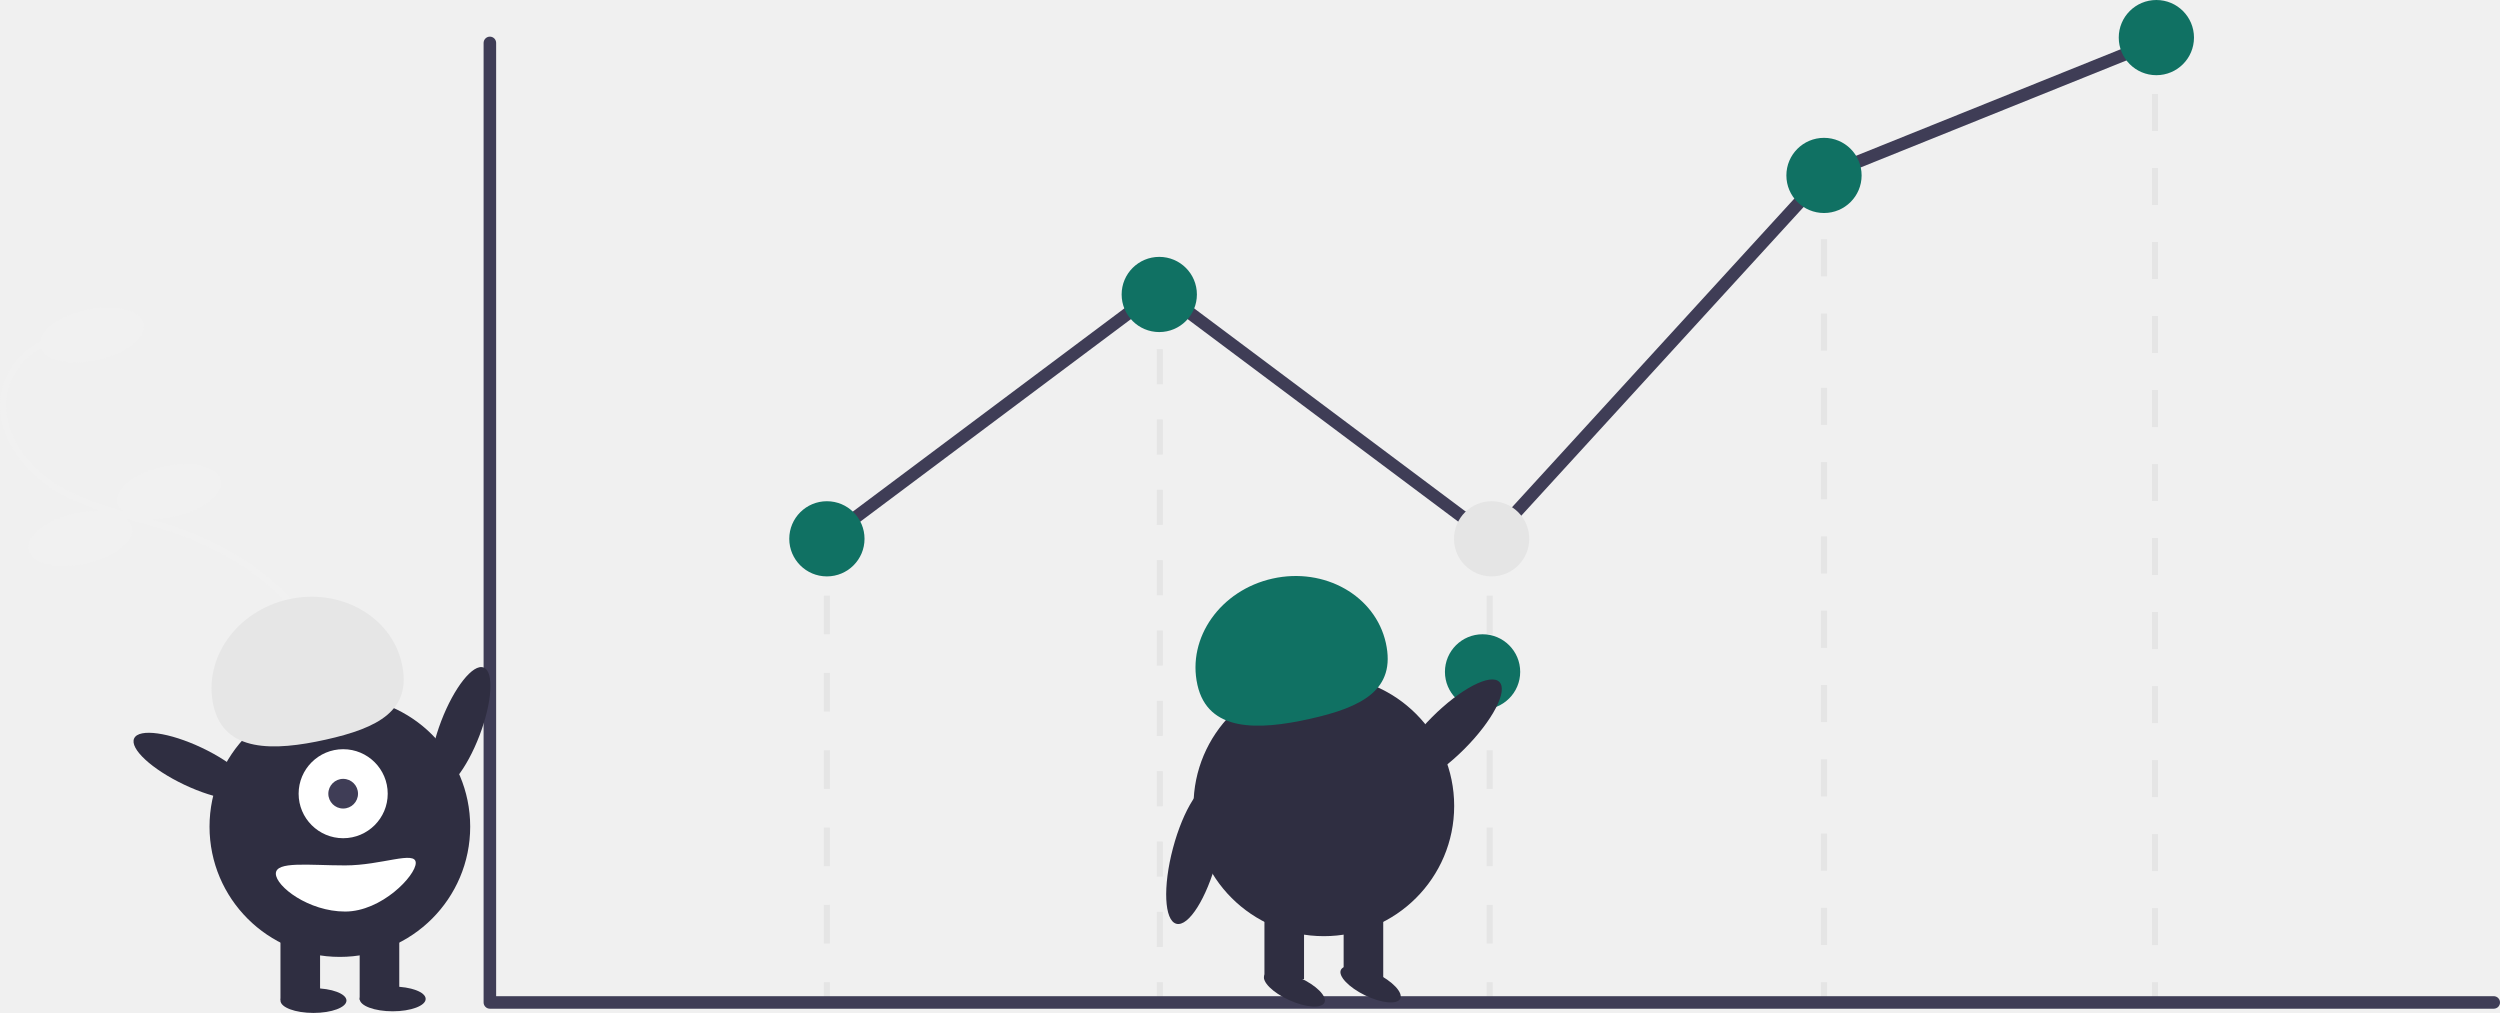
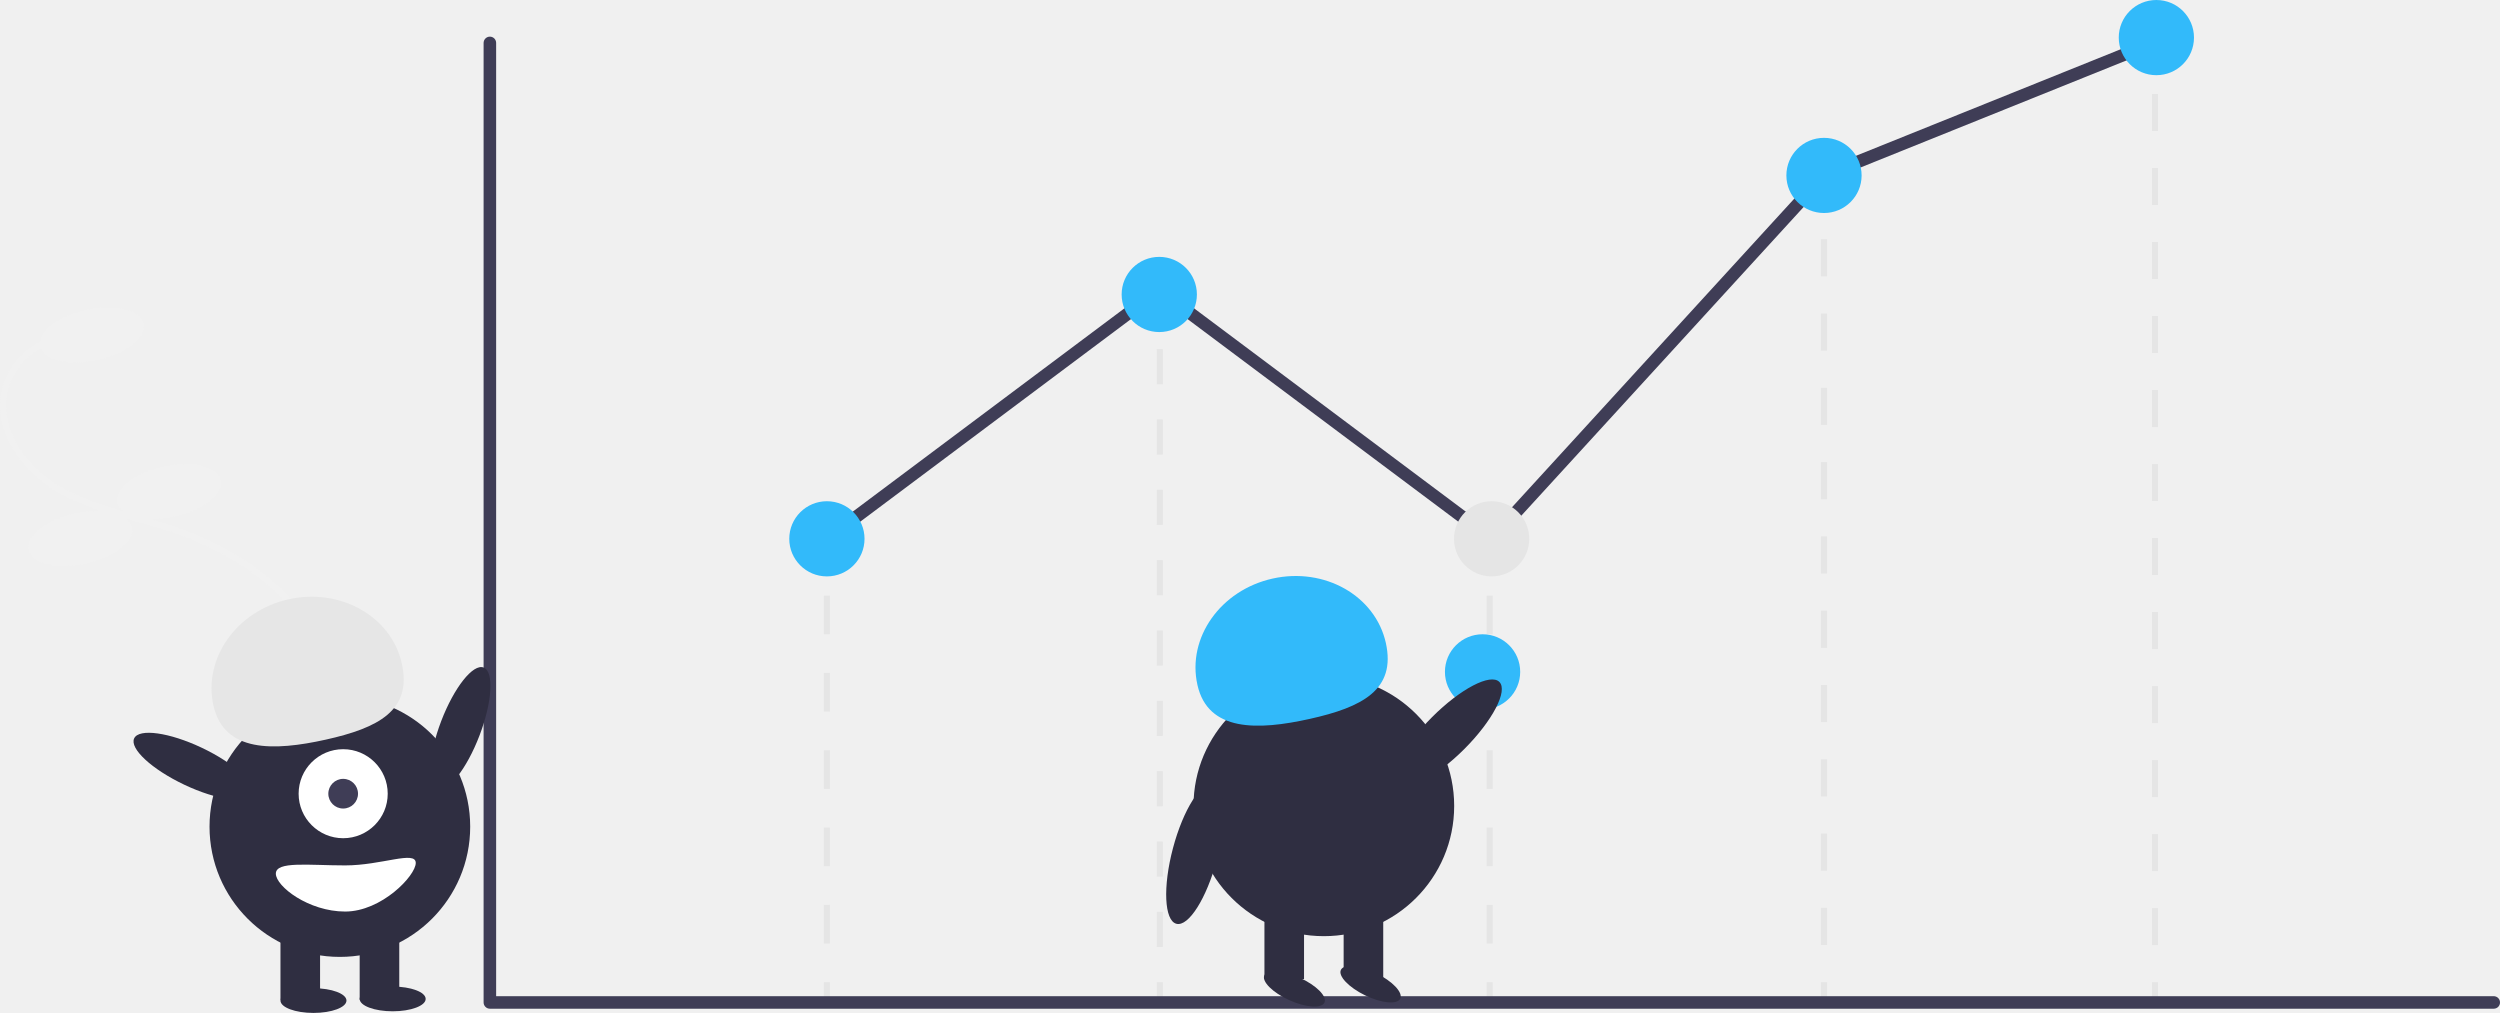
<svg xmlns="http://www.w3.org/2000/svg" width="116" height="47" viewBox="0 0 116 47" fill="none">
  <g clip-path="url(#clip0_402_537)">
    <path d="M11.177 40.688L10.995 40.475C12.541 39.151 14.465 37.504 15.185 35.327C15.895 33.18 15.361 30.589 13.791 28.564C12.455 26.841 10.393 25.484 7.826 24.64C7.32 24.473 6.795 24.325 6.286 24.182C5.058 23.836 3.787 23.479 2.662 22.825C1.112 21.925 -0.295 20.157 0.054 18.237C0.172 17.622 0.461 17.053 0.886 16.594C1.312 16.135 1.858 15.805 2.463 15.64L2.537 15.911C1.984 16.061 1.483 16.364 1.093 16.785C0.703 17.205 0.438 17.726 0.33 18.289C0.006 20.074 1.338 21.732 2.803 22.583C3.898 23.218 5.151 23.571 6.362 23.912C6.874 24.056 7.402 24.205 7.914 24.373C10.534 25.235 12.643 26.625 14.013 28.392C15.639 30.49 16.19 33.181 15.451 35.415C14.707 37.666 12.75 39.342 11.177 40.688Z" fill="#F1F1F1" />
    <path d="M4.516 16.71C5.842 16.424 6.805 15.67 6.665 15.026C6.526 14.382 5.338 14.093 4.011 14.379C2.685 14.665 1.722 15.419 1.861 16.063C2.001 16.707 3.189 16.997 4.516 16.71Z" fill="#F1F1F1" />
    <path d="M8.098 23.975C9.424 23.689 10.387 22.934 10.248 22.291C10.108 21.647 8.92 21.357 7.593 21.644C6.267 21.93 5.304 22.684 5.443 23.328C5.583 23.971 6.771 24.261 8.098 23.975Z" fill="#F1F1F1" />
    <path d="M3.973 26.157C5.299 25.871 6.262 25.117 6.123 24.473C5.983 23.829 4.795 23.539 3.468 23.826C2.142 24.112 1.179 24.866 1.318 25.51C1.458 26.154 2.646 26.443 3.973 26.157Z" fill="#F1F1F1" />
    <path d="M38.508 25.001H38.227V25.843H38.508V25.001Z" fill="#E5E5E5" />
    <path d="M38.508 43.778H38.227V41.984H38.508V43.778ZM38.508 40.191H38.227V38.397H38.508V40.191ZM38.508 36.604H38.227V34.81H38.508V36.604ZM38.508 33.017H38.227V31.223H38.508V33.017ZM38.508 29.43H38.227V27.636H38.508V29.43Z" fill="#E5E5E5" />
    <path d="M38.508 45.572H38.227V46.413H38.508V45.572Z" fill="#E5E5E5" />
    <path d="M69.261 25.001H68.981V25.843H69.261V25.001Z" fill="#E5E5E5" />
    <path d="M69.261 43.778H68.981V41.984H69.261V43.778ZM69.261 40.191H68.981V38.397H69.261V40.191ZM69.261 36.604H68.981V34.81H69.261V36.604ZM69.261 33.017H68.981V31.223H69.261V33.017ZM69.261 29.43H68.981V27.636H69.261V29.43Z" fill="#E5E5E5" />
    <path d="M69.261 45.572H68.981V46.413H69.261V45.572Z" fill="#E5E5E5" />
    <path d="M84.774 8.534H84.493V9.376H84.774V8.534Z" fill="#E5E5E5" />
    <path d="M84.774 43.848H84.493V42.124H84.774V43.848ZM84.774 40.401H84.493V38.677H84.774V40.401ZM84.774 36.953H84.493V35.23H84.774V36.953ZM84.774 33.506H84.493V31.782H84.774V33.506ZM84.774 30.059H84.493V28.335H84.774V30.059ZM84.774 26.612H84.493V24.888H84.774V26.612ZM84.774 23.164H84.493V21.441H84.774V23.164ZM84.774 19.717H84.493V17.994H84.774V19.717ZM84.774 16.27H84.493V14.546H84.774V16.27ZM84.774 12.823H84.493V11.099H84.774V12.823Z" fill="#E5E5E5" />
    <path d="M84.774 45.572H84.493V46.413H84.774V45.572Z" fill="#E5E5E5" />
    <path d="M100.132 1.8H99.852V2.642H100.132V1.8Z" fill="#E5E5E5" />
    <path d="M100.132 43.854H99.852V42.137H100.132V43.854ZM100.132 40.42H99.852V38.703H100.132V40.42ZM100.132 36.986H99.852V35.268H100.132V36.986ZM100.132 33.551H99.852V31.834H100.132V33.551ZM100.132 30.117H99.852V28.399H100.132V30.117ZM100.132 26.682H99.852V24.965H100.132V26.682ZM100.132 23.248H99.852V21.531H100.132V23.248ZM100.132 19.814H99.852V18.096H100.132V19.814ZM100.132 16.379H99.852V14.662H100.132V16.379ZM100.132 12.945H99.852V11.227H100.132V12.945ZM100.132 9.51H99.852V7.793H100.132V9.51ZM100.132 6.076H99.852V4.359H100.132V6.076Z" fill="#E5E5E5" />
    <path d="M100.132 45.572H99.852V46.413H100.132V45.572Z" fill="#E5E5E5" />
    <path d="M53.955 13.725H53.674V14.566H53.955V13.725Z" fill="#E5E5E5" />
    <path d="M53.955 43.94H53.674V42.308H53.955V43.94ZM53.955 40.676H53.674V39.044H53.955V40.676ZM53.955 37.412H53.674V35.78H53.955V37.412ZM53.955 34.148H53.674V32.517H53.955V34.148ZM53.955 30.885H53.674V29.253H53.955V30.885ZM53.955 27.621H53.674V25.989H53.955V27.621ZM53.955 24.357H53.674V22.726H53.955V24.357ZM53.955 21.094H53.674V19.462H53.955V21.094ZM53.955 17.83H53.674V16.198H53.955V17.83Z" fill="#E5E5E5" />
    <path d="M53.955 45.572H53.674V46.413H53.955V45.572Z" fill="#E5E5E5" />
    <path d="M115.709 46.804H22.73C22.653 46.804 22.579 46.774 22.525 46.719C22.47 46.665 22.439 46.591 22.439 46.514V1.991C22.44 1.914 22.47 1.84 22.525 1.785C22.579 1.731 22.653 1.7 22.73 1.7C22.808 1.7 22.881 1.731 22.936 1.785C22.991 1.84 23.021 1.914 23.021 1.991V46.223H115.709C115.747 46.223 115.785 46.23 115.82 46.245C115.856 46.259 115.888 46.281 115.915 46.308C115.942 46.335 115.964 46.367 115.978 46.402C115.993 46.438 116 46.475 116 46.514C116 46.552 115.993 46.59 115.978 46.625C115.964 46.66 115.942 46.692 115.915 46.719C115.888 46.746 115.856 46.768 115.82 46.782C115.785 46.797 115.747 46.804 115.709 46.804Z" fill="#3F3D56" />
    <path d="M69.249 25.392L53.79 13.824L38.542 25.233L38.193 24.768L53.79 13.097L69.175 24.61L84.464 7.895L84.525 7.87L99.947 1.662L100.164 2.202L84.804 8.385L69.249 25.392Z" fill="#3F3D56" />
-     <path d="M38.368 26.745C39.332 26.745 40.114 25.964 40.114 25.001C40.114 24.038 39.332 23.257 38.368 23.257C37.404 23.257 36.622 24.038 36.622 25.001C36.622 25.964 37.404 26.745 38.368 26.745Z" fill="#107163" />
-     <path d="M53.79 15.408C54.754 15.408 55.536 14.627 55.536 13.663C55.536 12.7 54.754 11.919 53.79 11.919C52.826 11.919 52.044 12.7 52.044 13.663C52.044 14.627 52.826 15.408 53.79 15.408Z" fill="#107163" />
+     <path d="M38.368 26.745C39.332 26.745 40.114 25.964 40.114 25.001C40.114 24.038 39.332 23.257 38.368 23.257C37.404 23.257 36.622 24.038 36.622 25.001C36.622 25.964 37.404 26.745 38.368 26.745Z" fill="#32BAFA" />
+     <path d="M53.79 15.408C54.754 15.408 55.536 14.627 55.536 13.663C55.536 12.7 54.754 11.919 53.79 11.919C52.826 11.919 52.044 12.7 52.044 13.663C52.044 14.627 52.826 15.408 53.79 15.408Z" fill="#32BAFA" />
    <path d="M69.212 26.745C70.176 26.745 70.958 25.964 70.958 25.001C70.958 24.038 70.176 23.257 69.212 23.257C68.248 23.257 67.466 24.038 67.466 25.001C67.466 25.964 68.248 26.745 69.212 26.745Z" fill="#E5E5E5" />
-     <path d="M68.791 32.918C69.755 32.918 70.537 32.137 70.537 31.174C70.537 30.211 69.755 29.43 68.791 29.43C67.827 29.43 67.045 30.211 67.045 31.174C67.045 32.137 67.827 32.918 68.791 32.918Z" fill="#107163" />
-     <path d="M84.634 9.884C85.598 9.884 86.379 9.103 86.379 8.14C86.379 7.176 85.598 6.396 84.634 6.396C83.669 6.396 82.888 7.176 82.888 8.14C82.888 9.103 83.669 9.884 84.634 9.884Z" fill="#107163" />
-     <path d="M100.055 3.489C101.02 3.489 101.801 2.708 101.801 1.744C101.801 0.781 101.02 0 100.055 0C99.091 0 98.31 0.781 98.31 1.744C98.31 2.708 99.091 3.489 100.055 3.489Z" fill="#107163" />
+     <path d="M68.791 32.918C69.755 32.918 70.537 32.137 70.537 31.174C70.537 30.211 69.755 29.43 68.791 29.43C67.827 29.43 67.045 30.211 67.045 31.174C67.045 32.137 67.827 32.918 68.791 32.918Z" fill="#32BAFA" />
+     <path d="M84.634 9.884C85.598 9.884 86.379 9.103 86.379 8.14C86.379 7.176 85.598 6.396 84.634 6.396C83.669 6.396 82.888 7.176 82.888 8.14C82.888 9.103 83.669 9.884 84.634 9.884Z" fill="#32BAFA" />
+     <path d="M100.055 3.489C101.02 3.489 101.801 2.708 101.801 1.744C101.801 0.781 101.02 0 100.055 0C99.091 0 98.31 0.781 98.31 1.744C98.31 2.708 99.091 3.489 100.055 3.489Z" fill="#32BAFA" />
    <path d="M22.247 34.133C22.843 32.575 22.929 31.16 22.439 30.973C21.95 30.786 21.069 31.898 20.473 33.456C19.877 35.015 19.791 36.43 20.28 36.617C20.77 36.804 21.65 35.692 22.247 34.133Z" fill="#2F2E41" />
    <path d="M15.769 44.4C19.11 44.4 21.817 41.694 21.817 38.358C21.817 35.021 19.11 32.315 15.769 32.315C12.429 32.315 9.722 35.021 9.722 38.358C9.722 41.694 12.429 44.4 15.769 44.4Z" fill="#2F2E41" />
    <path d="M14.851 43.099H13.014V46.388H14.851V43.099Z" fill="#2F2E41" />
    <path d="M18.526 43.099H16.689V46.388H18.526V43.099Z" fill="#2F2E41" />
    <path d="M14.545 47C15.39 47 16.076 46.743 16.076 46.426C16.076 46.11 15.39 45.853 14.545 45.853C13.699 45.853 13.014 46.11 13.014 46.426C13.014 46.743 13.699 47 14.545 47Z" fill="#2F2E41" />
    <path d="M18.22 46.924C19.065 46.924 19.751 46.667 19.751 46.35C19.751 46.033 19.065 45.776 18.22 45.776C17.374 45.776 16.689 46.033 16.689 46.35C16.689 46.667 17.374 46.924 18.22 46.924Z" fill="#2F2E41" />
    <path d="M15.923 38.893C17.065 38.893 17.99 37.968 17.99 36.828C17.99 35.688 17.065 34.763 15.923 34.763C14.782 34.763 13.856 35.688 13.856 36.828C13.856 37.968 14.782 38.893 15.923 38.893Z" fill="white" />
    <path d="M15.923 37.516C16.304 37.516 16.612 37.208 16.612 36.828C16.612 36.448 16.304 36.139 15.923 36.139C15.543 36.139 15.234 36.448 15.234 36.828C15.234 37.208 15.543 37.516 15.923 37.516Z" fill="#3F3D56" />
    <path d="M9.904 32.739C9.416 30.554 10.976 28.346 13.39 27.807C15.804 27.269 18.157 28.604 18.645 30.788C19.134 32.973 17.534 33.779 15.12 34.318C12.706 34.856 10.392 34.923 9.904 32.739Z" fill="#E6E6E6" />
    <path d="M11.69 36.849C11.915 36.375 10.874 35.412 9.365 34.697C7.856 33.982 6.451 33.786 6.226 34.259C6.001 34.733 7.043 35.696 8.551 36.411C10.06 37.126 11.466 37.322 11.69 36.849Z" fill="#2F2E41" />
    <path d="M12.799 40.537C12.799 41.129 14.323 42.296 16.014 42.296C17.705 42.296 19.291 40.631 19.291 40.04C19.291 39.449 17.705 40.155 16.014 40.155C14.323 40.155 12.799 39.946 12.799 40.537Z" fill="white" />
    <path d="M61.427 43.438C64.767 43.438 67.474 40.733 67.474 37.396C67.474 34.059 64.767 31.354 61.427 31.354C58.087 31.354 55.379 34.059 55.379 37.396C55.379 40.733 58.087 43.438 61.427 43.438Z" fill="#2F2E41" />
    <path d="M60.507 42.138H58.67V45.427H60.507V42.138Z" fill="#2F2E41" />
    <path d="M64.182 42.138H62.345V45.427H64.182V42.138Z" fill="#2F2E41" />
    <path d="M61.456 46.516C61.587 46.227 61.068 45.711 60.298 45.363C59.528 45.015 58.797 44.967 58.666 45.255C58.536 45.544 59.054 46.06 59.825 46.408C60.595 46.757 61.326 46.805 61.456 46.516Z" fill="#2F2E41" />
    <path d="M64.972 46.337C65.111 46.052 64.606 45.522 63.846 45.153C63.085 44.784 62.356 44.716 62.218 45.001C62.079 45.286 62.583 45.816 63.344 46.185C64.105 46.554 64.834 46.622 64.972 46.337Z" fill="#2F2E41" />
-     <path d="M55.56 31.777C55.072 29.592 56.633 27.384 59.047 26.846C61.461 26.307 63.813 27.642 64.302 29.827C64.79 32.012 63.19 32.818 60.776 33.356C58.362 33.895 56.048 33.962 55.56 31.777Z" fill="#107163" />
+     <path d="M55.56 31.777C55.072 29.592 56.633 27.384 59.047 26.846C61.461 26.307 63.813 27.642 64.302 29.827C64.79 32.012 63.19 32.818 60.776 33.356C58.362 33.895 56.048 33.962 55.56 31.777Z" fill="#32BAFA" />
    <path d="M67.944 34.756C69.253 33.446 69.982 32.051 69.57 31.641C69.159 31.23 67.763 31.959 66.454 33.268C65.144 34.578 64.416 35.972 64.827 36.383C65.239 36.794 66.634 36.065 67.944 34.756Z" fill="#2F2E41" />
    <path d="M56.462 39.894C56.937 38.104 56.867 36.533 56.305 36.384C55.742 36.235 54.901 37.564 54.426 39.354C53.951 41.143 54.021 42.714 54.584 42.863C55.146 43.013 55.987 41.683 56.462 39.894Z" fill="#2F2E41" />
  </g>
  <defs>
    <clipPath id="clip0_402_537">
      <rect width="116" height="47" fill="white" />
    </clipPath>
  </defs>
</svg>
